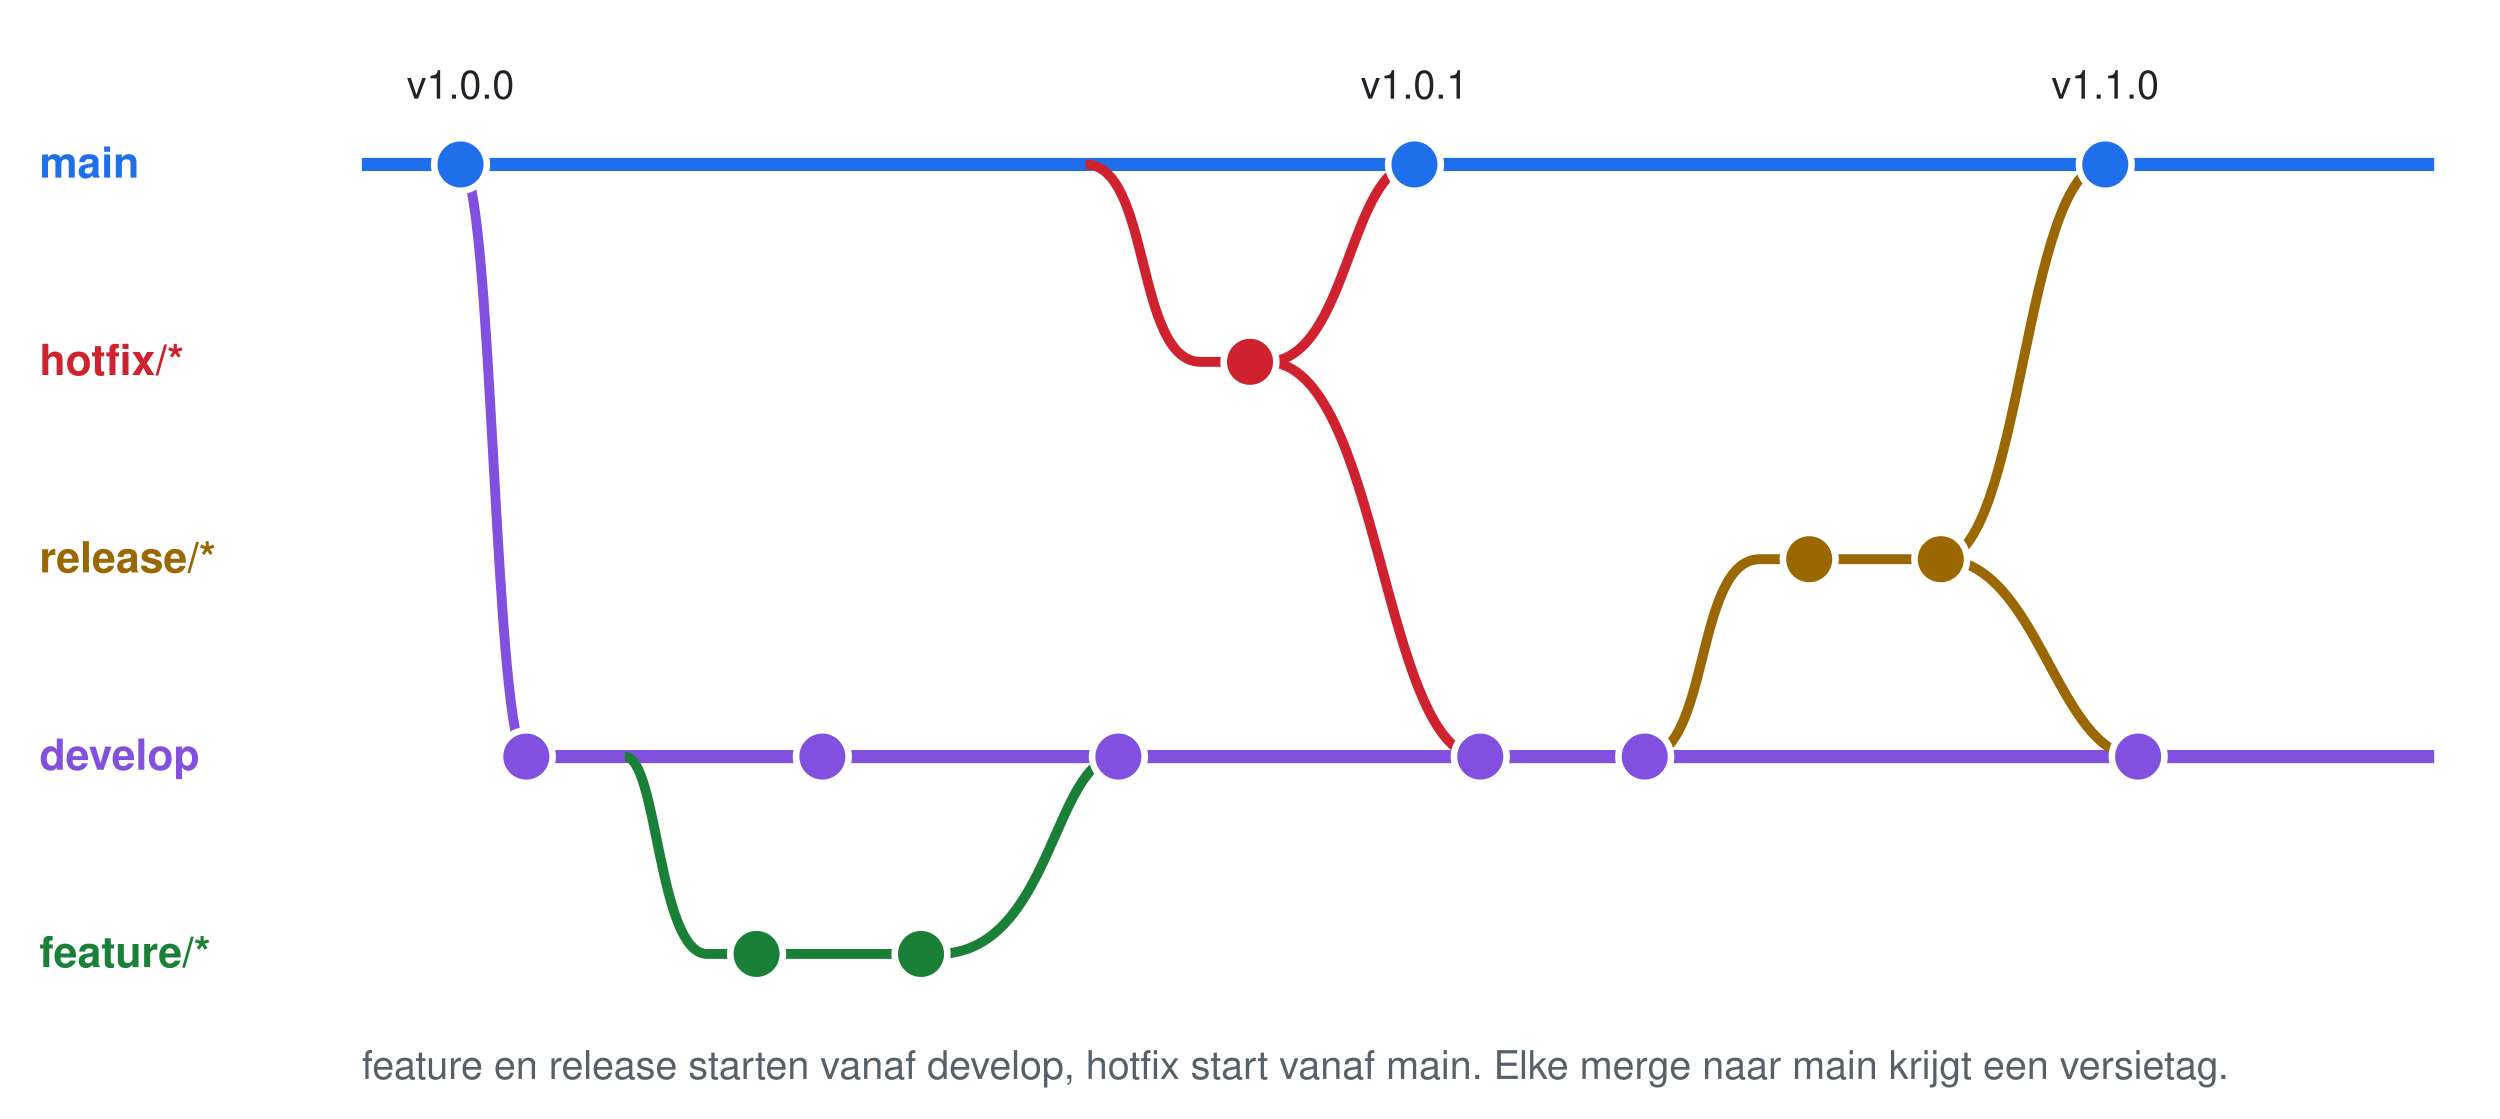
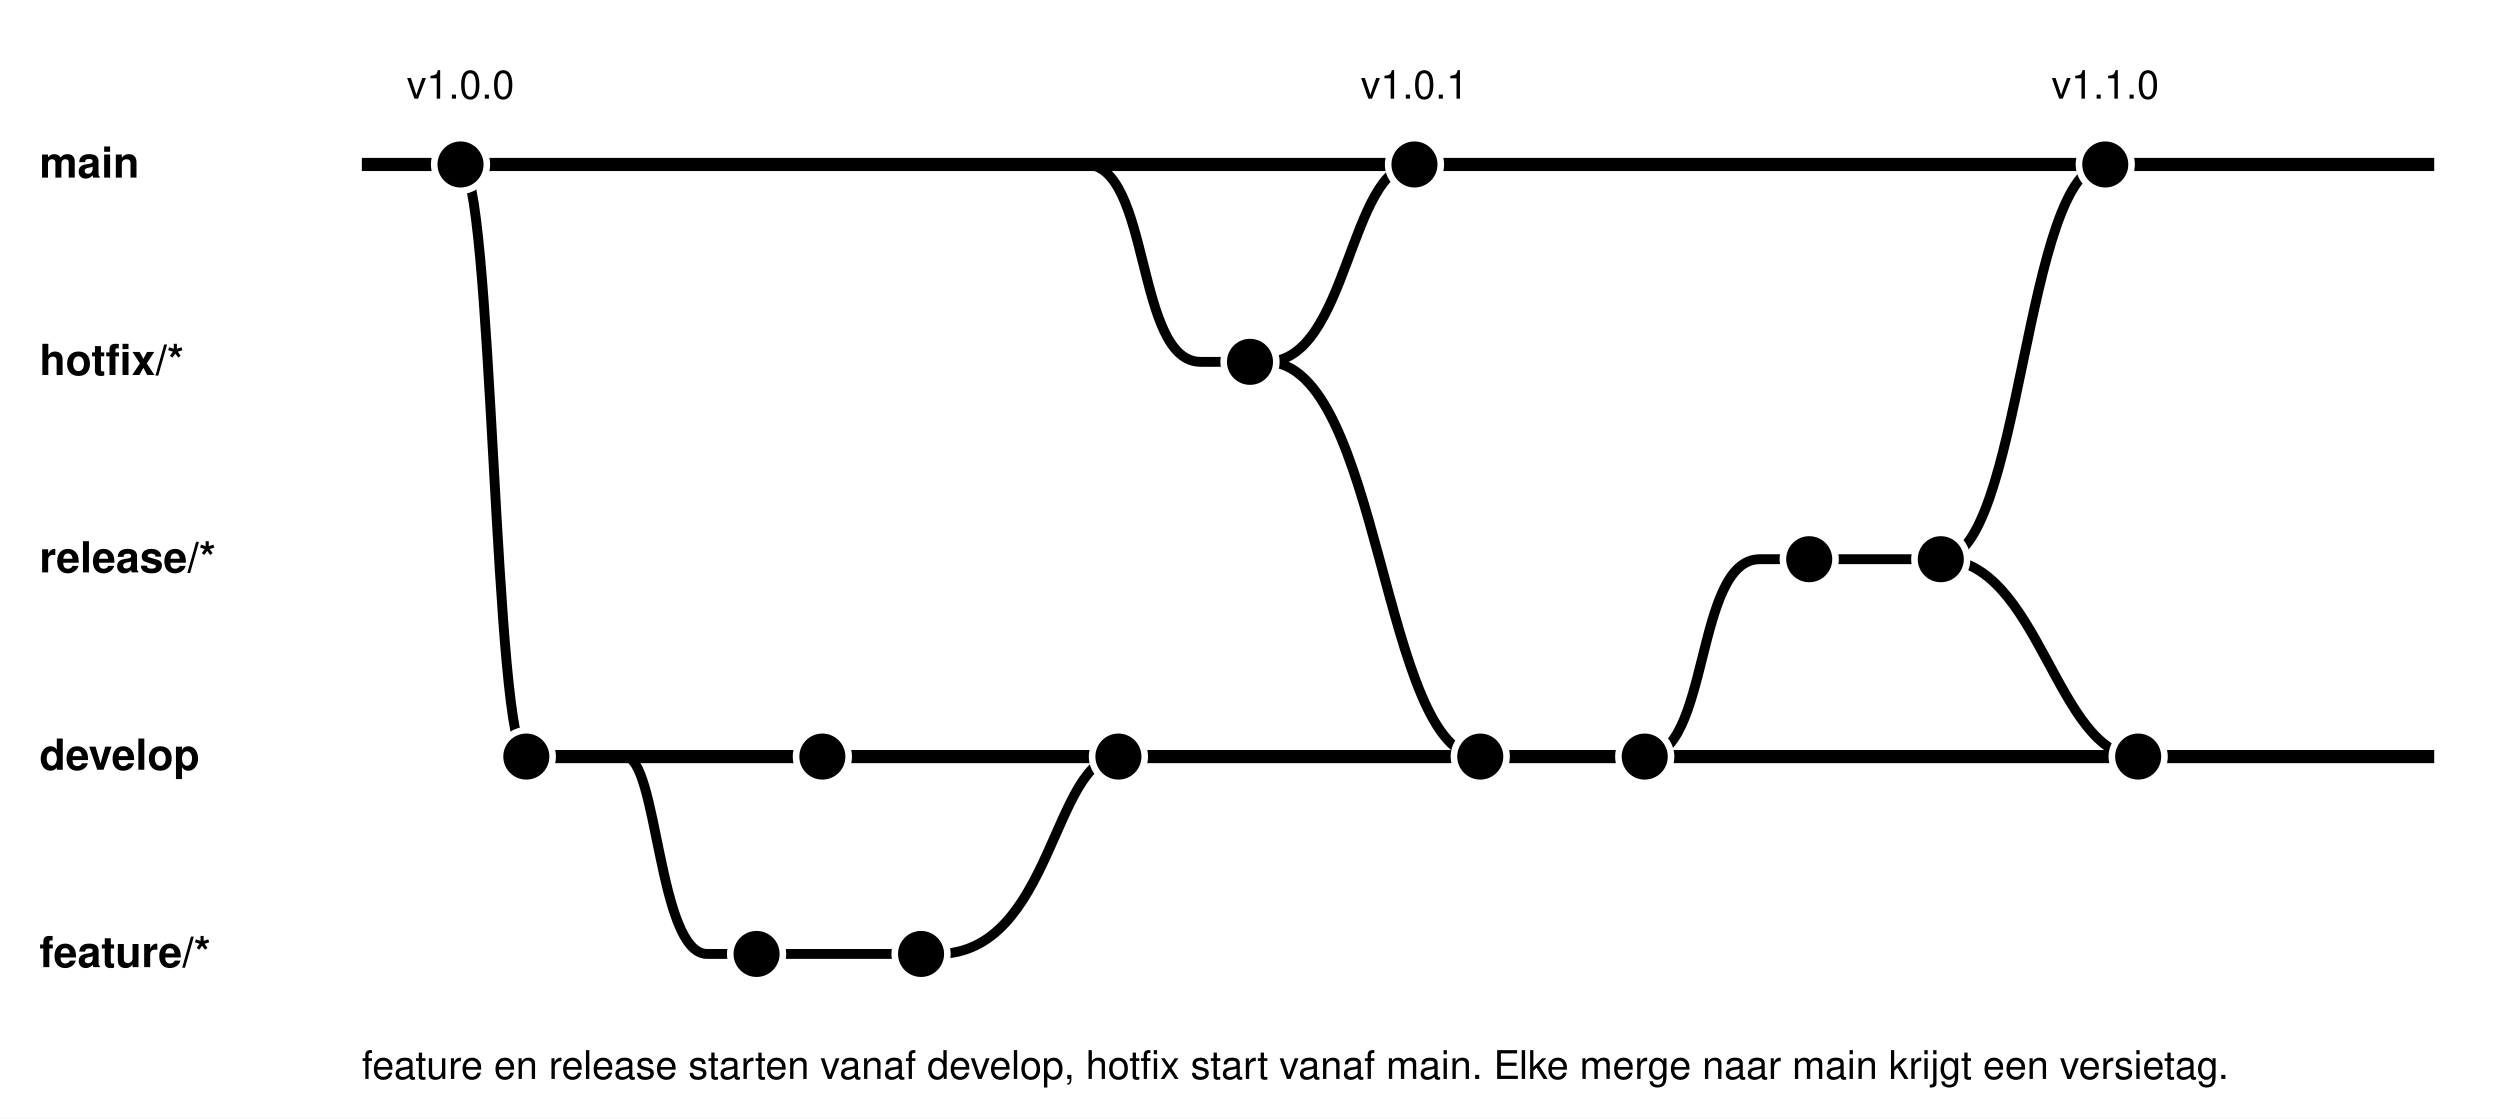
<svg xmlns="http://www.w3.org/2000/svg" viewBox="0 0 760 340" width="760" height="340" font-family="Helvetica, Arial, sans-serif" font-size="13">
  <rect width="760" height="340" fill="#ffffff" />
  <g font-weight="bold">
-     <text x="12" y="54" fill="#1f6feb">main</text>
-     <text x="12" y="114" fill="#cf222e">hotfix/*</text>
-     <text x="12" y="174" fill="#9a6700">release/*</text>
-     <text x="12" y="234" fill="#8250df">develop</text>
-     <text x="12" y="294" fill="#1a7f37">feature/*</text>
+     <text x="12" y="54" fill="#000000">main</text>
+     <text x="12" y="114" fill="#000000">hotfix/*</text>
+     <text x="12" y="174" fill="#000000">release/*</text>
+     <text x="12" y="234" fill="#000000">develop</text>
+     <text x="12" y="294" fill="#000000">feature/*</text>
  </g>
-   <line x1="110" y1="50" x2="740" y2="50" stroke="#1f6feb" stroke-width="4" />
-   <line x1="160" y1="230" x2="740" y2="230" stroke="#8250df" stroke-width="4" />
+   <line x1="110" y1="50" x2="740" y2="50" stroke="#000000" stroke-width="4" />
+   <line x1="160" y1="230" x2="740" y2="230" stroke="#000000" stroke-width="4" />
  <g fill="none" stroke-width="3">
-     <path d="M140 50 C150 50 150 230 160 230" stroke="#8250df" />
-     <path d="M190 230 C200 230 200 290 215 290 L285 290 C320 290 320 230 340 230" stroke="#1a7f37" />
-     <path d="M330 50 C350 50 345 110 365 110 L385 110 C410 110 410 50 430 50" stroke="#cf222e" />
-     <path d="M385 110 C420 110 420 230 450 230" stroke="#cf222e" />
-     <path d="M500 230 C520 230 515 170 535 170 L590 170 C615 170 615 50 640 50" stroke="#9a6700" />
-     <path d="M590 170 C620 170 625 230 650 230" stroke="#9a6700" />
+     <path d="M140 50 C150 50 150 230 160 230" stroke="#000000" />
+     <path d="M190 230 C200 230 200 290 215 290 L285 290 C320 290 320 230 340 230" stroke="#000000" />
+     <path d="M330 50 C350 50 345 110 365 110 L385 110 C410 110 410 50 430 50" stroke="#000000" />
+     <path d="M385 110 C420 110 420 230 450 230" stroke="#000000" />
+     <path d="M500 230 C520 230 515 170 535 170 L590 170 C615 170 615 50 640 50" stroke="#000000" />
+     <path d="M590 170 C620 170 625 230 650 230" stroke="#000000" />
  </g>
  <g stroke="#ffffff" stroke-width="2">
-     <circle cx="140" cy="50" r="8" fill="#1f6feb" />
-     <circle cx="430" cy="50" r="8" fill="#1f6feb" />
-     <circle cx="640" cy="50" r="8" fill="#1f6feb" />
-     <circle cx="380" cy="110" r="8" fill="#cf222e" />
-     <circle cx="550" cy="170" r="8" fill="#9a6700" />
-     <circle cx="590" cy="170" r="8" fill="#9a6700" />
-     <circle cx="160" cy="230" r="8" fill="#8250df" />
-     <circle cx="250" cy="230" r="8" fill="#8250df" />
-     <circle cx="340" cy="230" r="8" fill="#8250df" />
-     <circle cx="450" cy="230" r="8" fill="#8250df" />
-     <circle cx="500" cy="230" r="8" fill="#8250df" />
-     <circle cx="650" cy="230" r="8" fill="#8250df" />
-     <circle cx="230" cy="290" r="8" fill="#1a7f37" />
-     <circle cx="280" cy="290" r="8" fill="#1a7f37" />
+     <circle cx="140" cy="50" r="8" fill="#000000" />
+     <circle cx="430" cy="50" r="8" fill="#000000" />
+     <circle cx="640" cy="50" r="8" fill="#000000" />
+     <circle cx="380" cy="110" r="8" fill="#000000" />
+     <circle cx="550" cy="170" r="8" fill="#000000" />
+     <circle cx="590" cy="170" r="8" fill="#000000" />
+     <circle cx="160" cy="230" r="8" fill="#000000" />
+     <circle cx="250" cy="230" r="8" fill="#000000" />
+     <circle cx="340" cy="230" r="8" fill="#000000" />
+     <circle cx="450" cy="230" r="8" fill="#000000" />
+     <circle cx="500" cy="230" r="8" fill="#000000" />
+     <circle cx="650" cy="230" r="8" fill="#000000" />
+     <circle cx="230" cy="290" r="8" fill="#000000" />
+     <circle cx="280" cy="290" r="8" fill="#000000" />
  </g>
-   <g font-size="12" fill="#1f2328" text-anchor="middle">
+   <g font-size="12" fill="#000000" text-anchor="middle">
    <text x="140" y="30">v1.0.0</text>
    <text x="430" y="30">v1.0.1</text>
    <text x="640" y="30">v1.1.0</text>
  </g>
-   <text x="110" y="328" font-size="12" fill="#57606a">
+   <text x="110" y="328" font-size="12" fill="#000000">
    feature en release starten vanaf develop, hotfix start vanaf main.
    Elke merge naar main krijgt een versietag.
  </text>
</svg>
